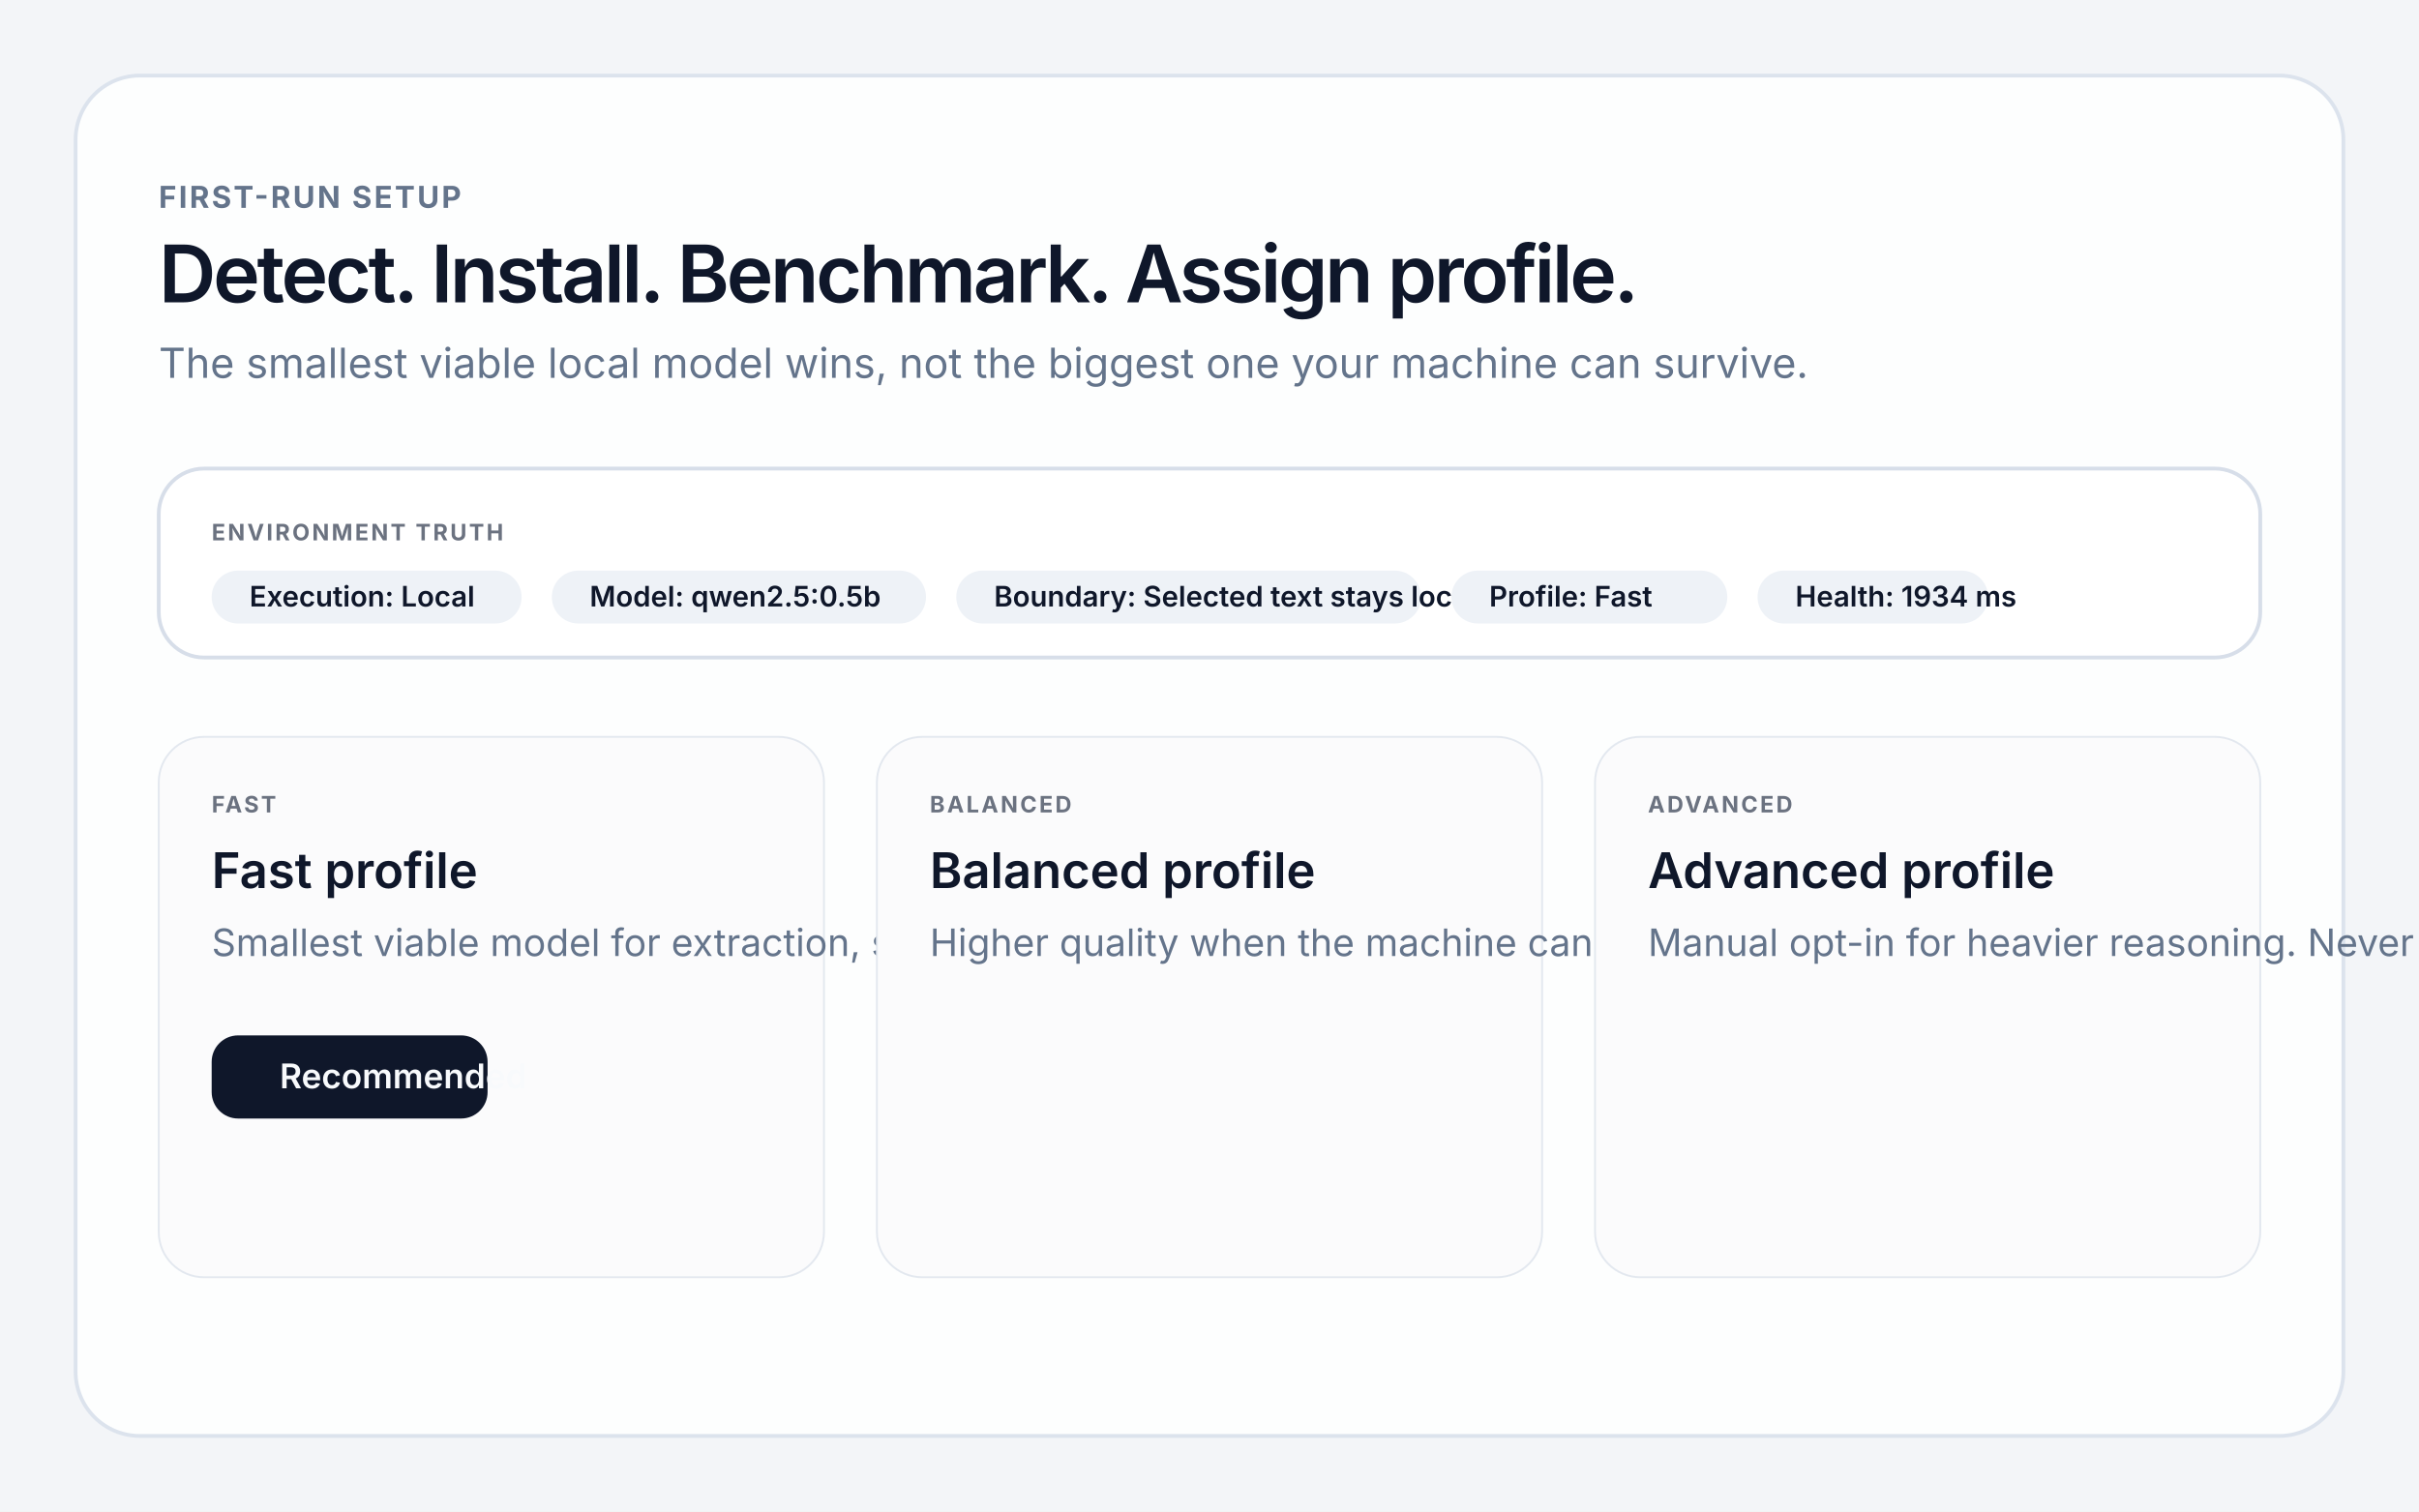
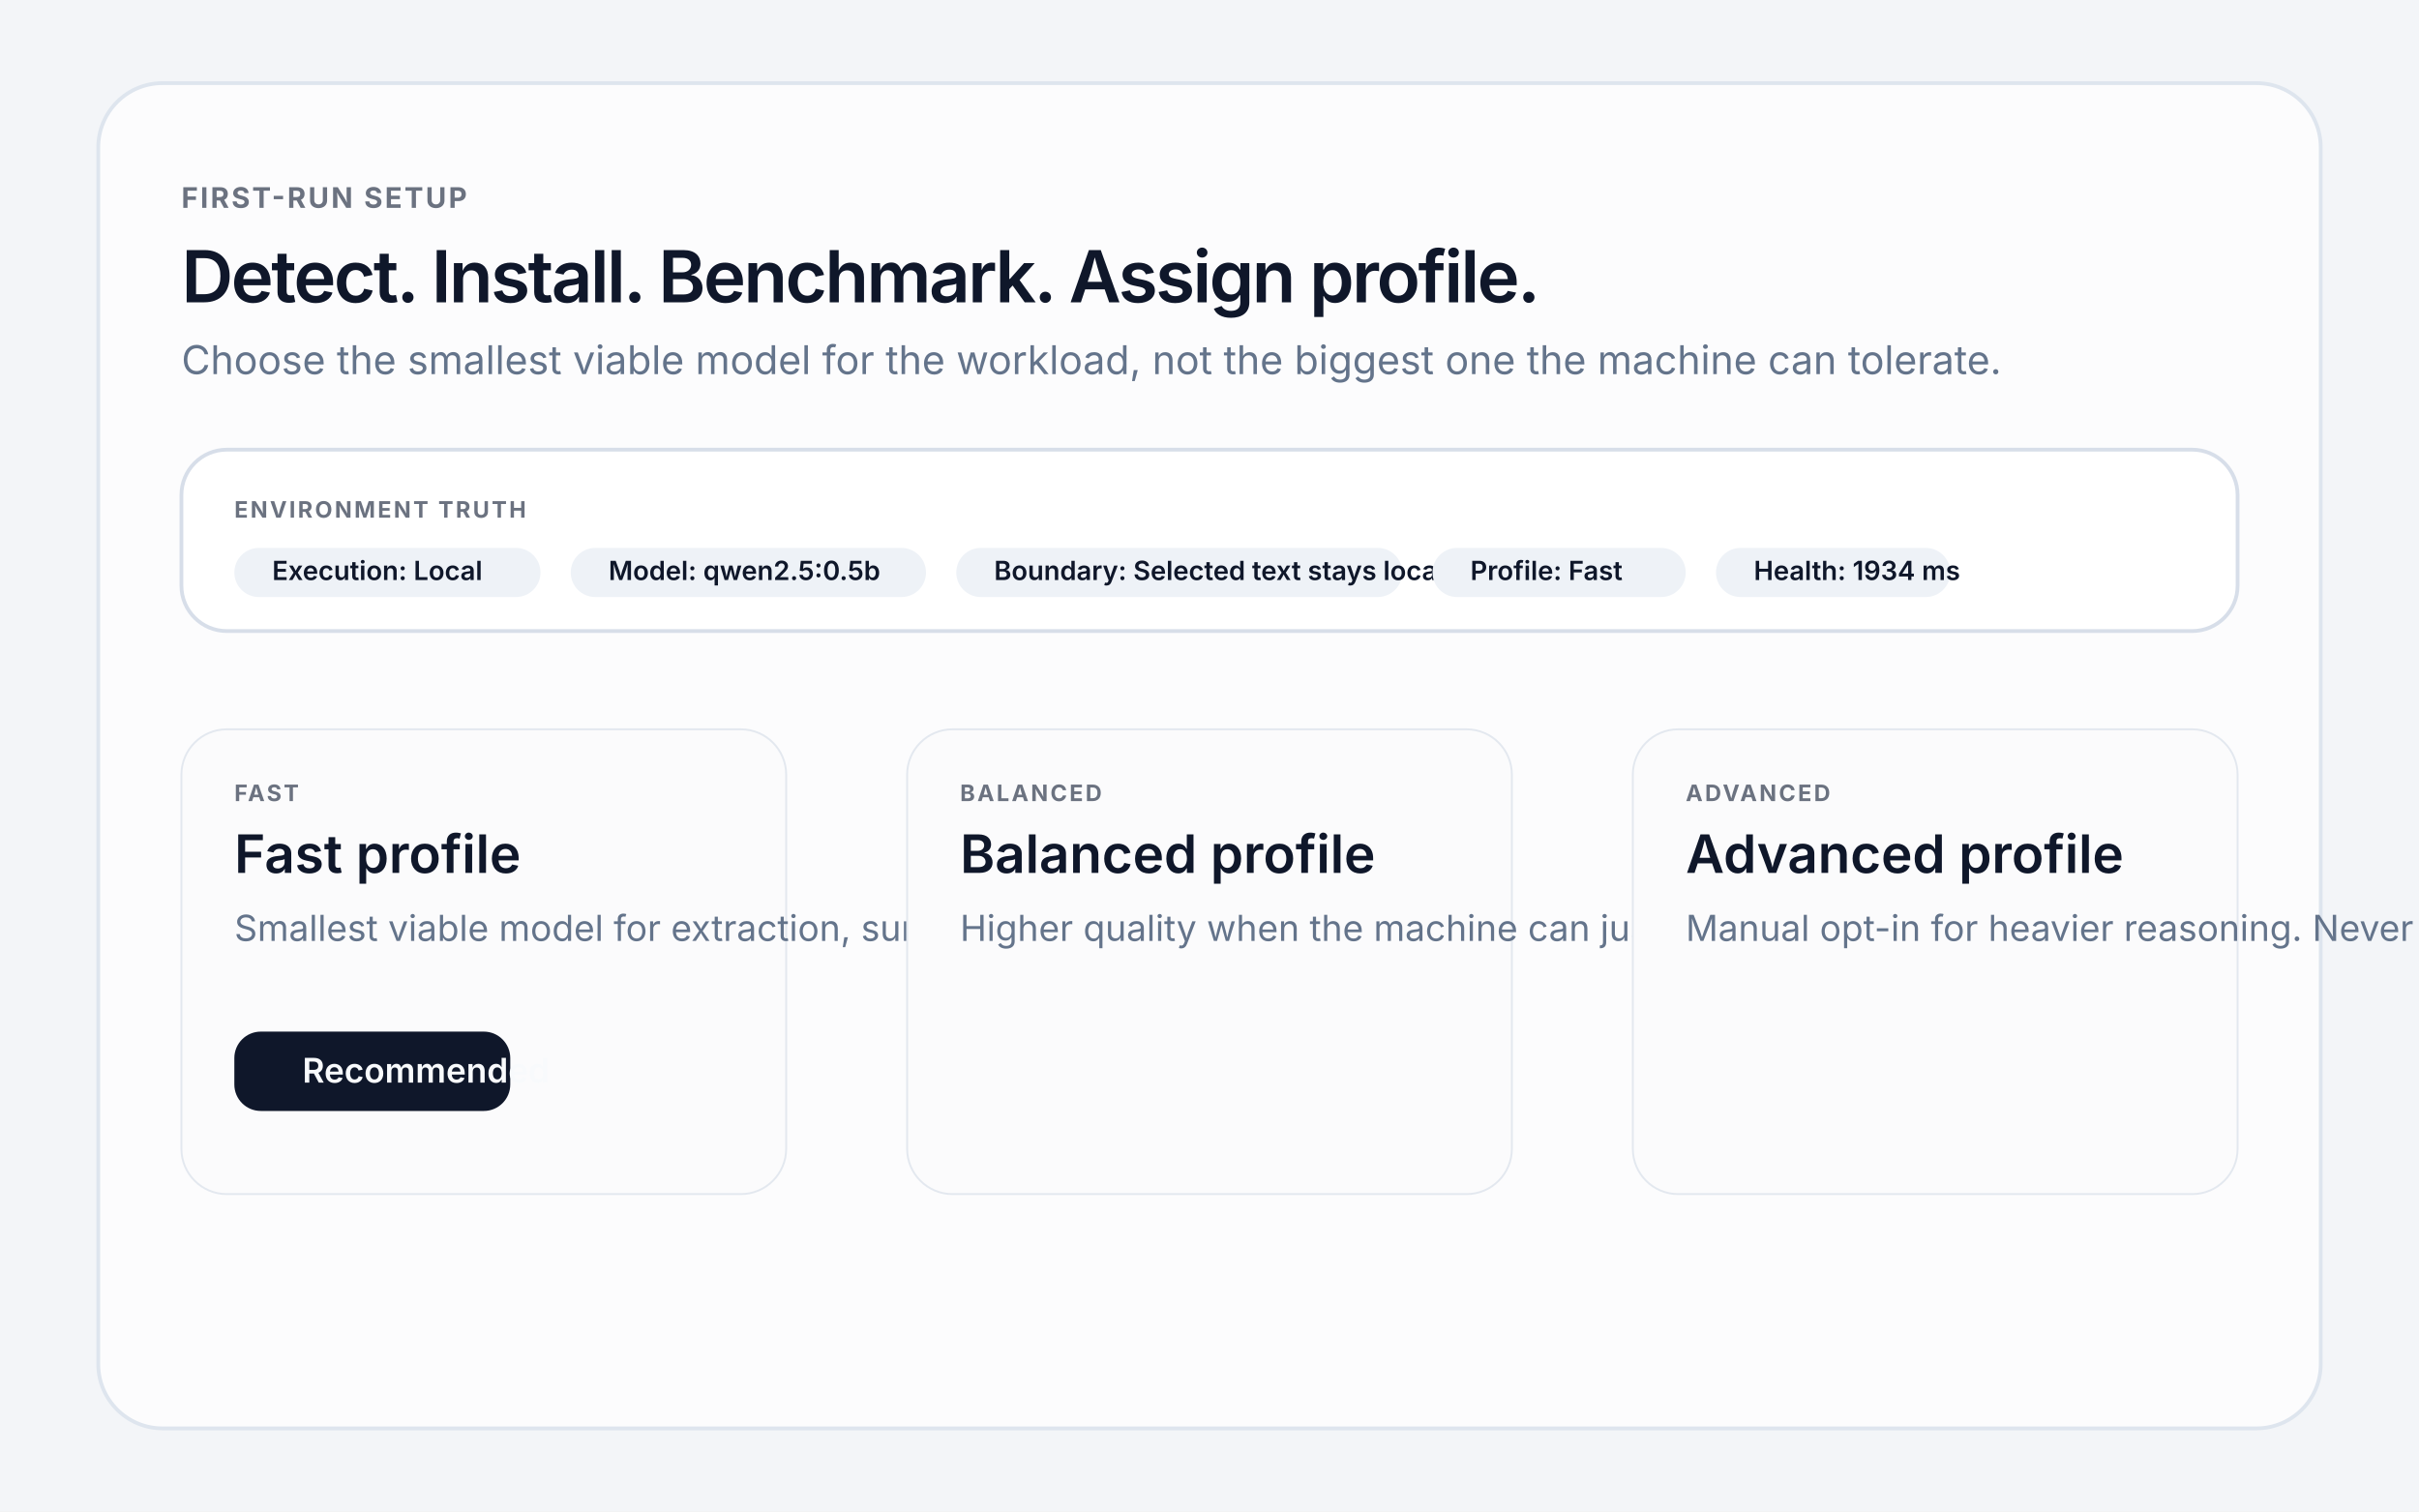
<svg xmlns="http://www.w3.org/2000/svg" width="1280" height="800" viewBox="0 0 1280 800" fill="none">
  <rect width="1280" height="800" fill="#F3F5F8" />
-   <rect x="40" y="40" width="1200" height="720" rx="34" fill="rgba(255,255,255,0.86)" stroke="#DCE3ED" stroke-width="2" />
-   <text x="84" y="110" fill="#64748B" font-family="SF Pro Display, Avenir Next, Helvetica Neue, sans-serif" font-size="16" font-weight="700" letter-spacing="1.2">FIRST-RUN SETUP</text>
-   <text x="84" y="160" fill="#0F172A" font-family="SF Pro Display, Avenir Next, Helvetica Neue, sans-serif" font-size="42" font-weight="600" letter-spacing="-1.6">Detect. Install. Benchmark. Assign profile.</text>
-   <text x="84" y="200" fill="#64748B" font-family="SF Pro Text, Avenir Next, Helvetica Neue, sans-serif" font-size="22">The smallest viable local model wins, not the biggest one your machine can survive.</text>
-   <rect x="84" y="248" width="1112" height="100" rx="24" fill="#FFFFFF" stroke="#D7DEE9" stroke-width="2" />
-   <text x="112" y="286" fill="#6B7280" font-family="SF Pro Display, Avenir Next, Helvetica Neue, sans-serif" font-size="12" font-weight="700" letter-spacing="1.2">ENVIRONMENT TRUTH</text>
+   <rect x="52" y="44" width="1176" height="712" rx="34" fill="#FCFCFD" stroke="#DEE5EE" stroke-width="2" />
+   <text x="96" y="110" fill="#6B7280" font-family="SF Pro Display, Avenir Next, Helvetica Neue, sans-serif" font-size="15" font-weight="700" letter-spacing="1.2">FIRST-RUN SETUP</text>
+   <text x="96" y="160" fill="#0F172A" font-family="SF Pro Display, Avenir Next, Helvetica Neue, sans-serif" font-size="38" font-weight="600" letter-spacing="-1.2">Detect. Install. Benchmark. Assign profile.</text>
+   <text x="96" y="198" fill="#64748B" font-family="SF Pro Text, Avenir Next, Helvetica Neue, sans-serif" font-size="21">Choose the smallest viable model for the workload, not the biggest one the machine can tolerate.</text>
+   <rect x="96" y="238" width="1088" height="96" rx="24" fill="#FFFFFF" stroke="#D7DEE9" stroke-width="2" />
+   <text x="124" y="274" fill="#6B7280" font-family="SF Pro Display, Avenir Next, Helvetica Neue, sans-serif" font-size="12" font-weight="700" letter-spacing="1.2">ENVIRONMENT TRUTH</text>
  <g>
-     <rect x="112" y="302" width="164" height="28" rx="14" fill="#EEF2F7" />
-     <text x="132" y="321" fill="#0F172A" font-family="SF Pro Display, Avenir Next, Helvetica Neue, sans-serif" font-size="15" font-weight="600">Execution: Local</text>
-     <rect x="292" y="302" width="198" height="28" rx="14" fill="#EEF2F7" />
-     <text x="312" y="321" fill="#0F172A" font-family="SF Pro Display, Avenir Next, Helvetica Neue, sans-serif" font-size="15" font-weight="600">Model: qwen2.5:0.5b</text>
-     <rect x="506" y="302" width="246" height="28" rx="14" fill="#EEF2F7" />
-     <text x="526" y="321" fill="#0F172A" font-family="SF Pro Display, Avenir Next, Helvetica Neue, sans-serif" font-size="15" font-weight="600">Boundary: Selected text stays local</text>
-     <rect x="768" y="302" width="146" height="28" rx="14" fill="#EEF2F7" />
-     <text x="788" y="321" fill="#0F172A" font-family="SF Pro Display, Avenir Next, Helvetica Neue, sans-serif" font-size="15" font-weight="600">Profile: Fast</text>
-     <rect x="930" y="302" width="122" height="28" rx="14" fill="#EEF2F7" />
-     <text x="950" y="321" fill="#0F172A" font-family="SF Pro Display, Avenir Next, Helvetica Neue, sans-serif" font-size="15" font-weight="600">Health: 1934 ms</text>
+     <rect x="124" y="290" width="162" height="26" rx="13" fill="#EEF2F7" />
+     <text x="144" y="307" fill="#0F172A" font-family="SF Pro Display, Avenir Next, Helvetica Neue, sans-serif" font-size="14" font-weight="600">Execution: Local</text>
+     <rect x="302" y="290" width="188" height="26" rx="13" fill="#EEF2F7" />
+     <text x="322" y="307" fill="#0F172A" font-family="SF Pro Display, Avenir Next, Helvetica Neue, sans-serif" font-size="14" font-weight="600">Model: qwen2.5:0.5b</text>
+     <rect x="506" y="290" width="236" height="26" rx="13" fill="#EEF2F7" />
+     <text x="526" y="307" fill="#0F172A" font-family="SF Pro Display, Avenir Next, Helvetica Neue, sans-serif" font-size="14" font-weight="600">Boundary: Selected text stays local</text>
+     <rect x="758" y="290" width="134" height="26" rx="13" fill="#EEF2F7" />
+     <text x="778" y="307" fill="#0F172A" font-family="SF Pro Display, Avenir Next, Helvetica Neue, sans-serif" font-size="14" font-weight="600">Profile: Fast</text>
+     <rect x="908" y="290" width="124" height="26" rx="13" fill="#EEF2F7" />
+     <text x="928" y="307" fill="#0F172A" font-family="SF Pro Display, Avenir Next, Helvetica Neue, sans-serif" font-size="14" font-weight="600">Health: 1934 ms</text>
  </g>
-   <g>
-     <rect x="84" y="390" width="352" height="286" rx="24" fill="#FBFBFC" stroke="#E3E8EF" />
-     <text x="112" y="430" fill="#6B7280" font-family="SF Pro Display, Avenir Next, Helvetica Neue, sans-serif" font-size="12" font-weight="700" letter-spacing="1.2">FAST</text>
-     <text x="112" y="470" fill="#0F172A" font-family="SF Pro Display, Avenir Next, Helvetica Neue, sans-serif" font-size="26" font-weight="600">Fast profile</text>
-     <text x="112" y="506" fill="#64748B" font-family="SF Pro Text, Avenir Next, Helvetica Neue, sans-serif" font-size="20">Smallest viable model for extraction, summaries, and short transforms.</text>
-     <rect x="112" y="548" width="146" height="44" rx="14" fill="#0F172A" />
-     <text x="148" y="576" fill="#F8FAFC" font-family="SF Pro Display, Avenir Next, Helvetica Neue, sans-serif" font-size="18" font-weight="600">Recommended</text>
-   </g>
-   <g>
-     <rect x="464" y="390" width="352" height="286" rx="24" fill="#FBFBFC" stroke="#E3E8EF" />
-     <text x="492" y="430" fill="#6B7280" font-family="SF Pro Display, Avenir Next, Helvetica Neue, sans-serif" font-size="12" font-weight="700" letter-spacing="1.2">BALANCED</text>
-     <text x="492" y="470" fill="#0F172A" font-family="SF Pro Display, Avenir Next, Helvetica Neue, sans-serif" font-size="26" font-weight="600">Balanced profile</text>
-     <text x="492" y="506" fill="#64748B" font-family="SF Pro Text, Avenir Next, Helvetica Neue, sans-serif" font-size="20">Higher quality when the machine can justify it without overprovisioning.</text>
-   </g>
-   <g>
-     <rect x="844" y="390" width="352" height="286" rx="24" fill="#FBFBFC" stroke="#E3E8EF" />
-     <text x="872" y="430" fill="#6B7280" font-family="SF Pro Display, Avenir Next, Helvetica Neue, sans-serif" font-size="12" font-weight="700" letter-spacing="1.2">ADVANCED</text>
-     <text x="872" y="470" fill="#0F172A" font-family="SF Pro Display, Avenir Next, Helvetica Neue, sans-serif" font-size="26" font-weight="600">Advanced profile</text>
-     <text x="872" y="506" fill="#64748B" font-family="SF Pro Text, Avenir Next, Helvetica Neue, sans-serif" font-size="20">Manual opt-in for heavier reasoning. Never the default recommendation.</text>
-   </g>
+   <rect x="96" y="386" width="320" height="246" rx="24" fill="#FBFBFC" stroke="#E3E8EF" />
+   <text x="124" y="424" fill="#6B7280" font-family="SF Pro Display, Avenir Next, Helvetica Neue, sans-serif" font-size="12" font-weight="700" letter-spacing="1.2">FAST</text>
+   <text x="124" y="462" fill="#0F172A" font-family="SF Pro Display, Avenir Next, Helvetica Neue, sans-serif" font-size="28" font-weight="600">Fast profile</text>
+   <text x="124" y="498" fill="#64748B" font-family="SF Pro Text, Avenir Next, Helvetica Neue, sans-serif" font-size="19">Smallest viable model for extraction, summaries, and short transforms.</text>
+   <rect x="124" y="546" width="146" height="42" rx="14" fill="#0F172A" />
+   <text x="160" y="573" fill="#F8FAFC" font-family="SF Pro Display, Avenir Next, Helvetica Neue, sans-serif" font-size="18" font-weight="600">Recommended</text>
+   <rect x="480" y="386" width="320" height="246" rx="24" fill="#FBFBFC" stroke="#E3E8EF" />
+   <text x="508" y="424" fill="#6B7280" font-family="SF Pro Display, Avenir Next, Helvetica Neue, sans-serif" font-size="12" font-weight="700" letter-spacing="1.2">BALANCED</text>
+   <text x="508" y="462" fill="#0F172A" font-family="SF Pro Display, Avenir Next, Helvetica Neue, sans-serif" font-size="28" font-weight="600">Balanced profile</text>
+   <text x="508" y="498" fill="#64748B" font-family="SF Pro Text, Avenir Next, Helvetica Neue, sans-serif" font-size="19">Higher quality when the machine can justify it without overprovisioning.</text>
+   <rect x="864" y="386" width="320" height="246" rx="24" fill="#FBFBFC" stroke="#E3E8EF" />
+   <text x="892" y="424" fill="#6B7280" font-family="SF Pro Display, Avenir Next, Helvetica Neue, sans-serif" font-size="12" font-weight="700" letter-spacing="1.2">ADVANCED</text>
+   <text x="892" y="462" fill="#0F172A" font-family="SF Pro Display, Avenir Next, Helvetica Neue, sans-serif" font-size="28" font-weight="600">Advanced profile</text>
+   <text x="892" y="498" fill="#64748B" font-family="SF Pro Text, Avenir Next, Helvetica Neue, sans-serif" font-size="19">Manual opt-in for heavier reasoning. Never the default recommendation.</text>
</svg>
